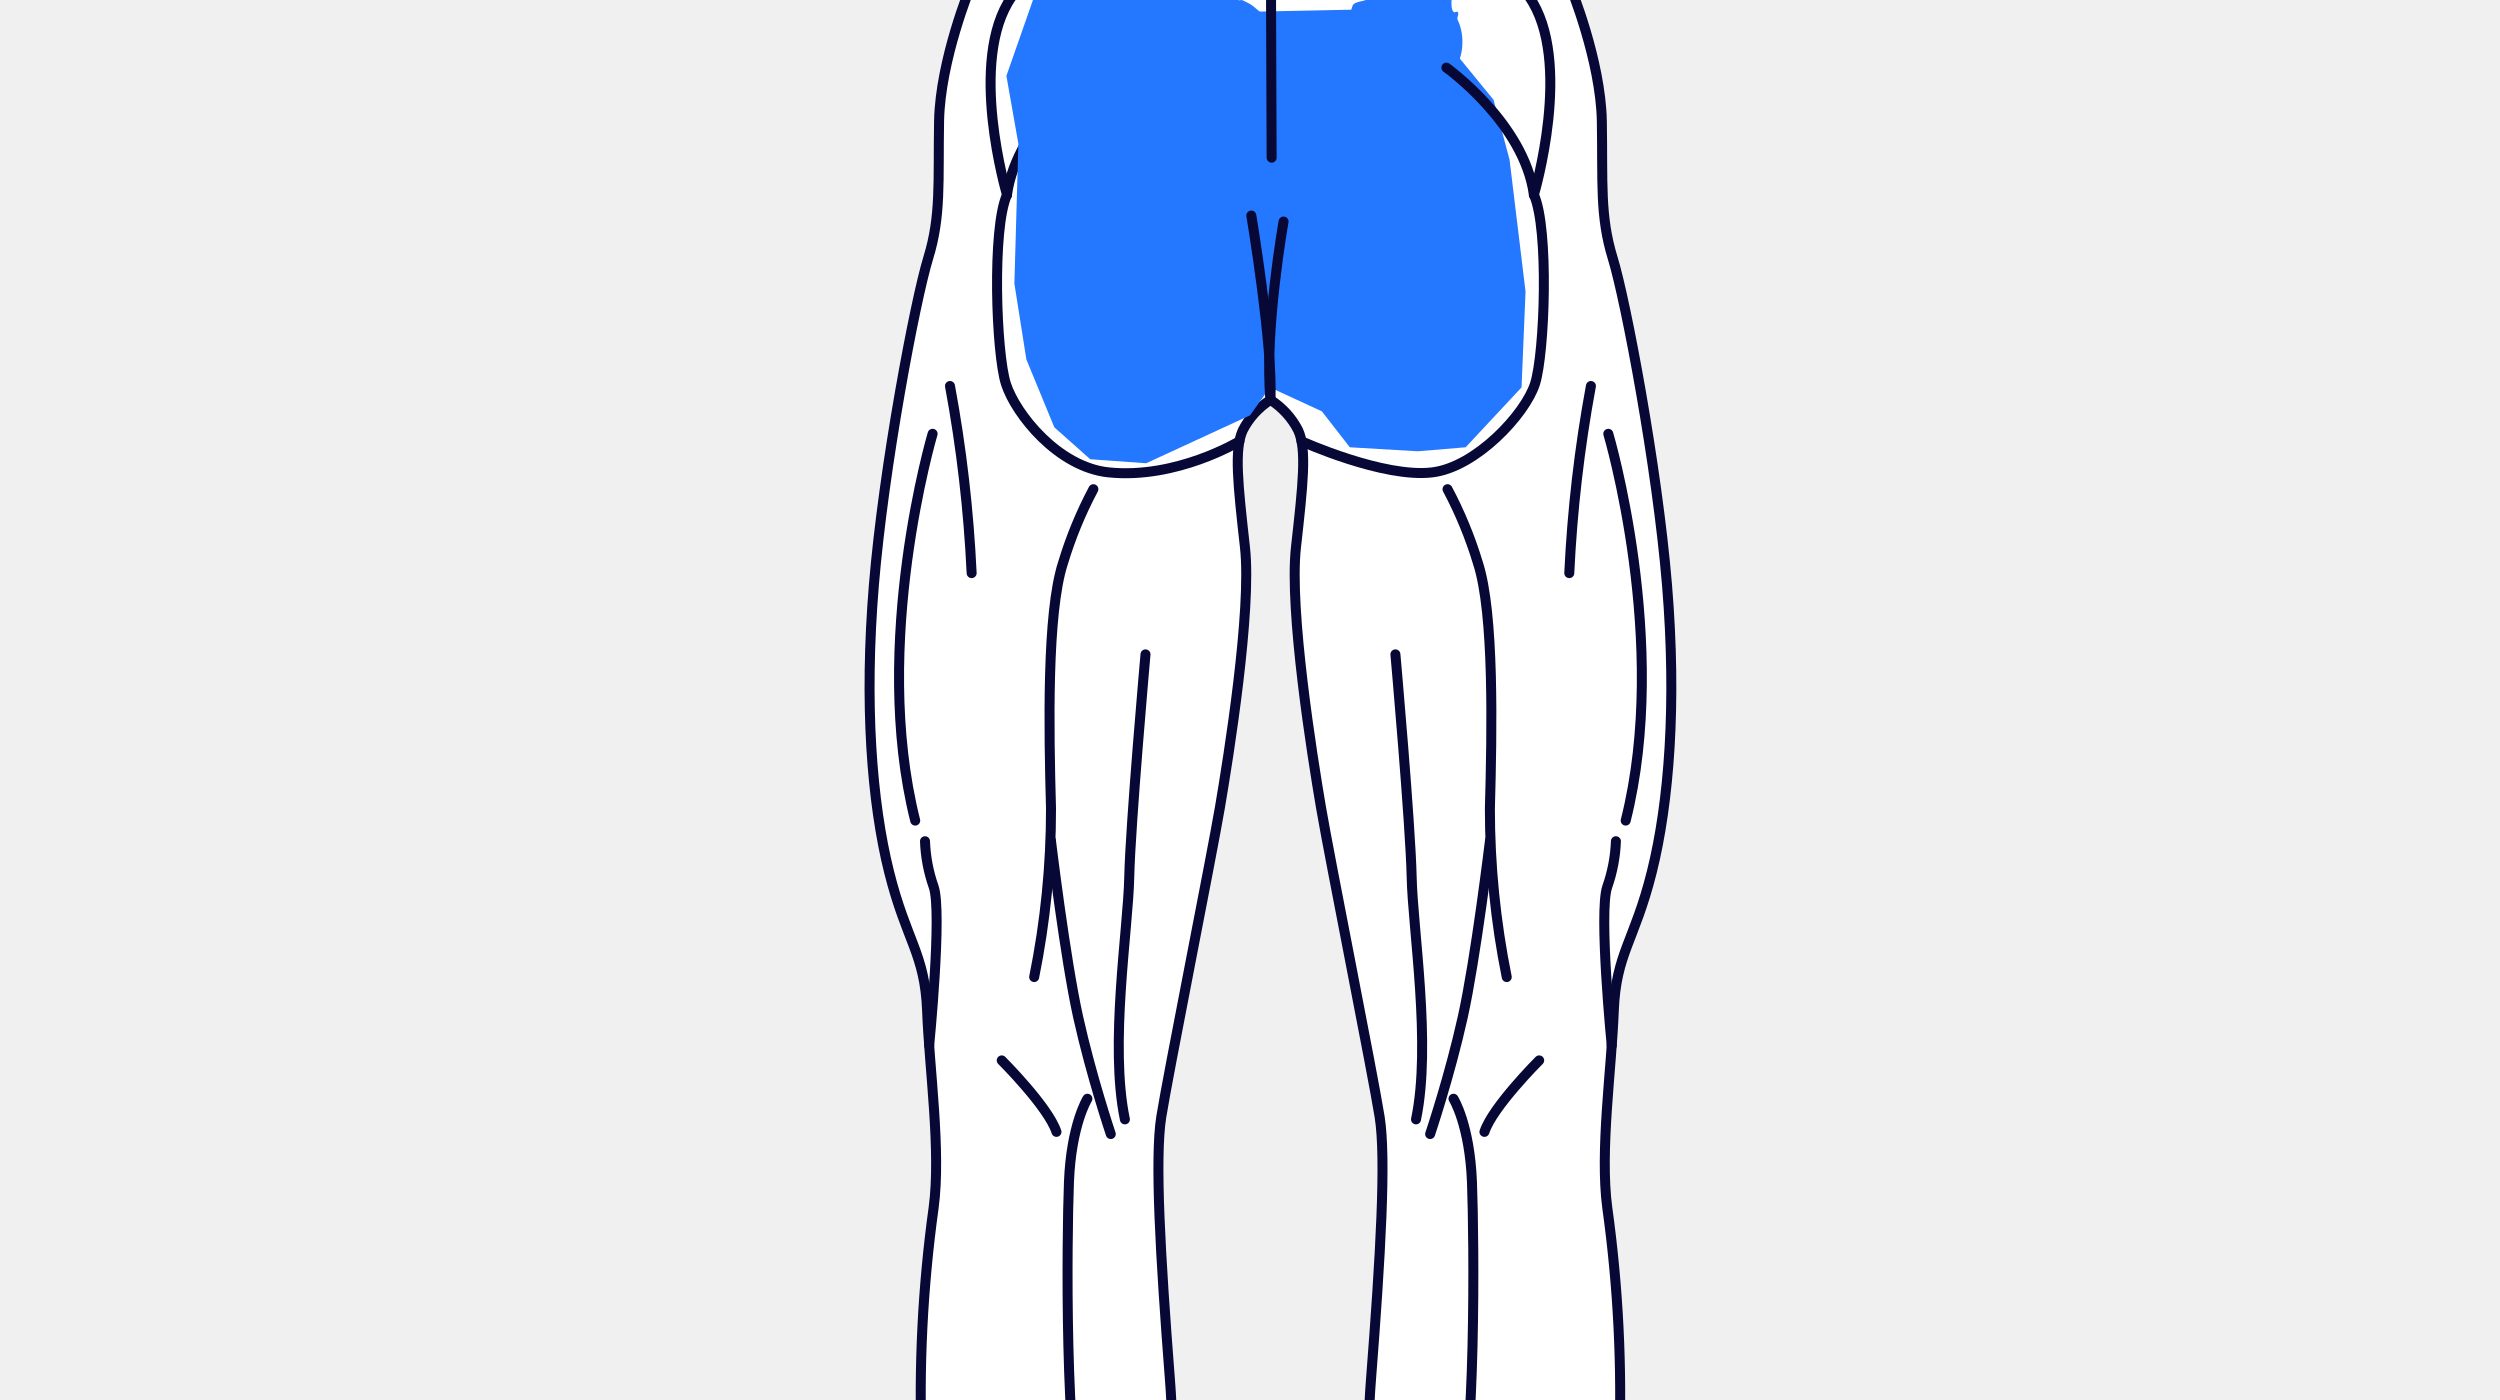
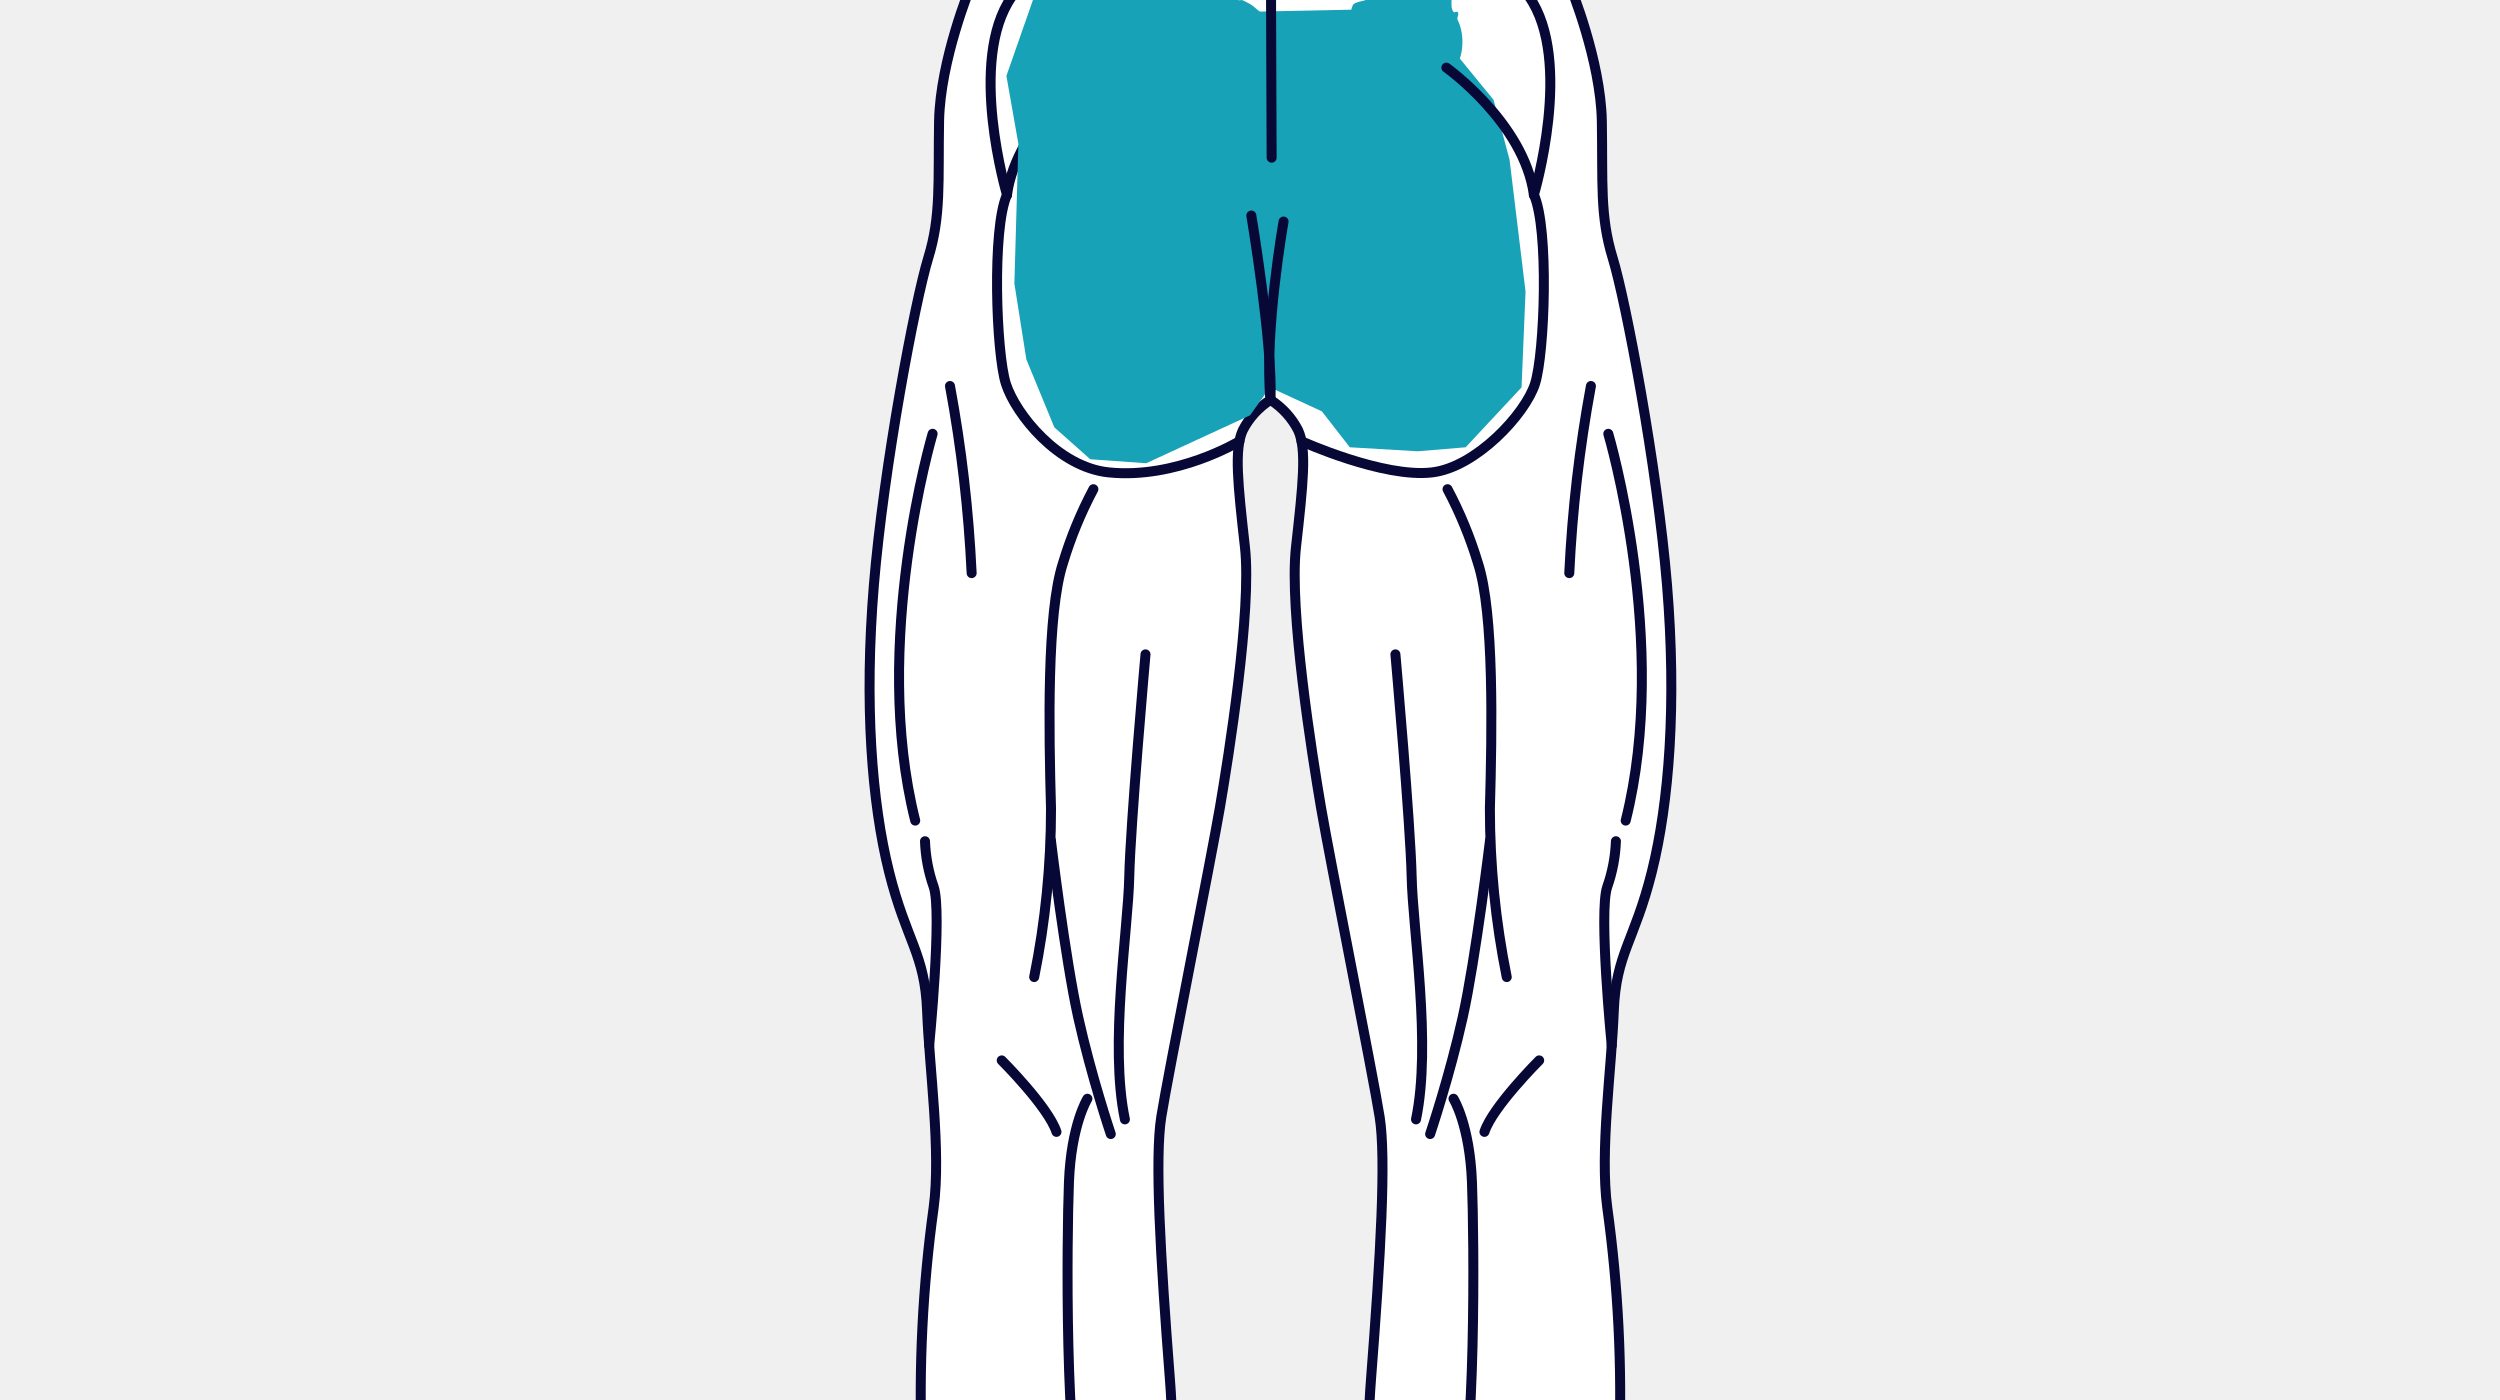
<svg xmlns="http://www.w3.org/2000/svg" id="Layer_1" data-name="Layer 1" width="200" height="112" viewBox="0 0 200 112" version="1.1">
  <defs id="defs1">
    <style id="style1">.cls-1,.cls-4{fill:#fff;}.cls-1,.cls-2,.cls-3,.cls-4{fill-rule:evenodd;}.cls-2{fill:#2478ff;}.cls-3{fill:none;}.cls-3,.cls-4{stroke:#070836;stroke-linecap:round;stroke-miterlimit:2.613;stroke-width:0.8px;}</style>
  </defs>
  <g id="g54" transform="translate(44)">
    <path class="cls-4" d="m 33.646,-11.167 c 0,0 -0.174,6.519 -0.174,7.562 0,1.043 0.174,2.521 0.174,2.521 0,0 -2.434,5.91 -2.52,10.778 -0.086,4.867 0.174,7.562 -0.869,10.952 -1.043,3.39 -3.564,16.689 -4.347,26.163 -0.782,9.474 -0.174,17.384 1.217,22.947 1.391,5.563 2.868,6.519 3.042,11.126 0.174,4.607 1.13,11.213 0.522,15.733 -0.877,6.334 -1.197,12.732 -0.956,19.122 0.435,5.997 2.955,28.075 2.955,34.42 0,6.345 0.174,6.867 -0.087,8.605 -0.16,1.239 -0.218,2.489 -0.174,3.737 0,0 -2.955,5.302 -3.824,6.345 -0.869,1.043 -2.825,2.086 -3.564,2.738 -0.607,0.704 -0.959,1.592 -1,2.521 -0.087,0.652 0.652,1.087 1.521,1.087 0.869,0 6.128,-0.348 6.91,0.043 1.64,0.541 3.392,0.646 5.085,0.304 1.608,-0.434 1.956,-1.651 3.086,-2.26 1.13,-0.609 3.607,-0.391 4.346,-2.043 0.739,-1.651 -0.13,-4.563 -0.608,-5.476 -0.468,-1.019 -0.663,-2.143 -0.565,-3.26 0,-1.478 0.739,-3.346 0.565,-5.693 -0.174,-2.347 -1.043,-3.216 -0.695,-6.171 0.348,-2.955 2.347,-14.602 2.607,-17.731 0.12,-2.16 0.529,-4.294 1.217,-6.345 0.782,-2.781 2.868,-6.084 2.086,-16.167 -0.782,-10.083 -1.216,-17.732 -0.695,-21.035 0.521,-3.303 3.998,-20.687 4.694,-24.772 0.695,-4.085 2.564,-15.776 2,-20.817 -0.565,-5.041 -0.869,-7.823 -0.174,-9.344 0.509,-0.994 1.274,-1.834 2.216,-2.434 0.942,0.6 1.708,1.44 2.216,2.434 0.695,1.521 0.391,4.302 -0.174,9.344 -0.565,5.042 1.304,16.732 1.999,20.817 0.695,4.085 4.173,21.47 4.694,24.772 0.522,3.303 0.087,10.952 -0.695,21.035 -0.782,10.083 1.304,13.386 2.086,16.167 0.688,2.051 1.097,4.185 1.217,6.345 0.261,3.129 2.26,14.776 2.607,17.731 0.347,2.955 -0.522,3.825 -0.695,6.171 -0.174,2.347 0.565,4.216 0.565,5.693 0.098,1.117 -0.097,2.241 -0.565,3.26 -0.478,0.913 -1.347,3.824 -0.608,5.476 0.739,1.651 3.216,1.434 4.346,2.043 1.13,0.609 1.478,1.825 3.086,2.26 1.693,0.342 3.445,0.237 5.085,-0.304 0.782,-0.391 6.041,-0.043 6.91,-0.043 0.869,0 1.608,-0.435 1.521,-1.087 -0.041,-0.929 -0.393,-1.817 -1,-2.521 -0.739,-0.652 -2.695,-1.695 -3.563,-2.738 -0.869,-1.043 -3.825,-6.345 -3.825,-6.345 0.044,-1.248 -0.014,-2.499 -0.174,-3.737 -0.261,-1.738 -0.087,-2.26 -0.087,-8.605 0,-6.345 2.521,-28.422 2.955,-34.42 0.241,-6.39 -0.079,-12.788 -0.956,-19.122 -0.609,-4.52 0.348,-11.126 0.521,-15.733 0.174,-4.607 1.651,-5.563 3.042,-11.126 1.391,-5.563 1.999,-13.473 1.217,-22.947 -0.782,-9.474 -3.303,-22.773 -4.346,-26.163 -1.043,-3.39 -0.782,-6.084 -0.869,-10.952 -0.087,-4.868 -2.521,-10.778 -2.521,-10.778 0,0 0.174,-1.478 0.174,-2.521 0,-1.043 -0.174,-7.562 -0.174,-7.562 -16.192,-0.178 -31.788,-0.192 -47.98,0 z" id="path27" />
    <path class="cls-3" d="m 55.15,35.302 c 0,0 -5.024,3.05 -10.463,2.488 -4.032,-0.417 -7.431,-4.65 -8.214,-7.084 -0.782,-2.434 -1.13,-12.429 0.087,-15.124" id="path30" />
    <path class="cls-3" d="m 42.993,87.899 c 0,0 -1.304,2.086 -1.478,6.693 -0.174,4.607 -0.348,21.382 1.217,26.771" id="path31" />
    <path class="cls-3" d="M 38.734,78.164 A 67.89,67.89 0 0 0 40.081,64.691 C 39.907,58.433 39.734,49.046 41.038,45.047 a 32.726,32.726 0 0 1 2.433,-5.911" id="path32" />
    <path class="cls-3" d="m 40.069,67.208 c 0,0 1.143,9.477 2.186,14.171 1.043,4.694 2.607,9.344 2.607,9.344" id="path33" />
    <path class="cls-3" d="m 47.64,52.349 c 0,0 -1.213,13.646 -1.3,17.818 -0.087,4.172 -1.596,13.418 -0.348,19.383" id="path34" />
-     <path style="fill:#2478ff" d="m 39.387,2.875 c -0.106,-0.426 0.106,-1.384 -0.319,-1.278 -0.426,0.106 0.319,1.717 0.319,1.278 0,-0.859 -0.225,-1.703 -0.319,-2.556 -0.012,-0.106 -0.075,-0.244 0,-0.319 0.075,-0.075 0.244,0.075 0.319,0 0.368,-0.368 -0.019,-0.633 0.958,-0.958 1.457,-0.486 7.972,-1.496 9.585,-0.958 0.426,0.142 0.869,0.434 1.278,0.639 0.341,0.171 0.298,-0.171 0.639,0 0.135,0.067 0.177,0.272 0.319,0.319 0.404,0.135 0.865,-0.103 1.278,0 0.626,0.156 1.072,0.696 1.597,0.958 0.095,0.048 0.213,0 0.319,0 0.213,0.106 0.435,0.197 0.639,0.319 0.457,0.274 0.802,0.72 1.278,0.958 0.095,0.048 0.213,0 0.319,0 0.319,0.106 0.678,0.133 0.958,0.319 0.089,0.059 -0.075,0.244 0,0.319 0.075,0.075 0.213,0 0.319,0 0.797,0 2.125,0.25 2.875,0 0.49,-0.163 1.878,-0.689 2.236,-0.958 C 64.178,0.816 64.116,0.462 64.307,0.319 64.576,0.117 64.952,0.125 65.265,0 c 0.592,-0.237 1.069,-0.694 1.597,-0.958 0.388,-0.194 2.684,-0.319 3.195,-0.319 0.275,0 1.752,-0.165 1.917,0 0.426,0.426 -0.106,1.81 0.319,2.236 0.075,0.075 0.244,-0.075 0.319,0 0.151,0.151 -0.095,0.448 0,0.639 0.51,1.019 0.51,2.495 0,3.514 -0.202,0.405 0,1.454 0,1.917" id="path58" />
+     <path style="fill:#17a2b8" d="m 39.387,2.875 c -0.106,-0.426 0.106,-1.384 -0.319,-1.278 -0.426,0.106 0.319,1.717 0.319,1.278 0,-0.859 -0.225,-1.703 -0.319,-2.556 -0.012,-0.106 -0.075,-0.244 0,-0.319 0.075,-0.075 0.244,0.075 0.319,0 0.368,-0.368 -0.019,-0.633 0.958,-0.958 1.457,-0.486 7.972,-1.496 9.585,-0.958 0.426,0.142 0.869,0.434 1.278,0.639 0.341,0.171 0.298,-0.171 0.639,0 0.135,0.067 0.177,0.272 0.319,0.319 0.404,0.135 0.865,-0.103 1.278,0 0.626,0.156 1.072,0.696 1.597,0.958 0.095,0.048 0.213,0 0.319,0 0.213,0.106 0.435,0.197 0.639,0.319 0.457,0.274 0.802,0.72 1.278,0.958 0.095,0.048 0.213,0 0.319,0 0.319,0.106 0.678,0.133 0.958,0.319 0.089,0.059 -0.075,0.244 0,0.319 0.075,0.075 0.213,0 0.319,0 0.797,0 2.125,0.25 2.875,0 0.49,-0.163 1.878,-0.689 2.236,-0.958 C 64.178,0.816 64.116,0.462 64.307,0.319 64.576,0.117 64.952,0.125 65.265,0 c 0.592,-0.237 1.069,-0.694 1.597,-0.958 0.388,-0.194 2.684,-0.319 3.195,-0.319 0.275,0 1.752,-0.165 1.917,0 0.426,0.426 -0.106,1.81 0.319,2.236 0.075,0.075 0.244,-0.075 0.319,0 0.151,0.151 -0.095,0.448 0,0.639 0.51,1.019 0.51,2.495 0,3.514 -0.202,0.405 0,1.454 0,1.917" id="path58" />
    <path class="cls-3" d="m 31.999,30.88 a 110.754,110.754 0 0 1 1.732,14.97" id="path35" />
    <path class="cls-3" d="m 30.608,34.704 c 0,0 -4.966,16.758 -1.391,30.943" id="path36" />
    <path class="cls-3" d="m 30.333,83.647 c 0,0 1.057,-10.699 0.361,-12.698 A 12.318,12.318 0 0 1 30,67.299" id="path37" />
    <path class="cls-3" d="m 36.138,84.832 c 0,0 3.727,3.719 4.379,5.718" id="path38" />
    <path class="cls-3" d="m 43.561,5.411 c 0,0 -6.221,4.433 -7.001,10.171" id="path39" />
-     <path style="fill:#2478ff" d="m 82.748,-0.319 -2.236,6.39 0.958,5.431 -0.319,11.182 0.958,6.07 2.236,5.431 2.875,2.556 4.473,0.319 L 100,33.227 l 1.597,-2.236 4.153,1.917 2.236,2.875 5.431,0.319 3.834,-0.319 4.473,-4.792 0.319,-7.668 -1.278,-10.543 -1.278,-4.792 -2.875,-3.514 L 114.696,0.639 99.042,0.958 89.137,1.278 Z" id="path57" transform="translate(-44)" />
+     <path style="fill:#17a2b8" d="m 82.748,-0.319 -2.236,6.39 0.958,5.431 -0.319,11.182 0.958,6.07 2.236,5.431 2.875,2.556 4.473,0.319 L 100,33.227 l 1.597,-2.236 4.153,1.917 2.236,2.875 5.431,0.319 3.834,-0.319 4.473,-4.792 0.319,-7.668 -1.278,-10.543 -1.278,-4.792 -2.875,-3.514 L 114.696,0.639 99.042,0.958 89.137,1.278 Z" id="path57" transform="translate(-44)" />
    <path class="cls-3" d="m 60.123,35.302 c 0,0 6.551,2.964 10.463,2.488 3.503,-0.426 7.432,-4.65 8.214,-7.084 0.782,-2.434 1.13,-12.429 -0.087,-15.124" id="path40" />
    <path class="cls-3" d="m 72.28,87.899 c 0,0 1.304,2.086 1.478,6.693 0.174,4.607 0.348,21.382 -1.217,26.771" id="path41" />
    <path class="cls-3" d="M 76.539,78.164 A 67.885,67.885 0 0 1 75.191,64.691 c 0.174,-6.258 0.348,-15.645 -0.956,-19.644 a 32.721,32.721 0 0 0 -2.433,-5.911" id="path42" />
    <path class="cls-3" d="m 75.204,67.208 c 0,0 -1.143,9.477 -2.186,14.171 -1.043,4.694 -2.607,9.344 -2.607,9.344" id="path43" />
    <path class="cls-3" d="m 67.633,52.349 c 0,0 1.213,13.646 1.3,17.818 0.087,4.172 1.596,13.418 0.348,19.383" id="path44" />
    <path class="cls-3" d="M 83.274,30.88 A 110.735,110.735 0 0 0 81.542,45.85" id="path45" />
    <path class="cls-3" d="m 84.664,34.704 c 0,0 4.966,16.758 1.391,30.943" id="path46" />
    <path class="cls-3" d="m 84.939,83.647 c 0,0 -1.057,-10.699 -0.361,-12.698 a 12.318,12.318 0 0 0 0.695,-3.651" id="path47" />
    <path class="cls-3" d="m 79.134,84.832 c 0,0 -3.728,3.719 -4.379,5.718" id="path48" />
    <path class="cls-3" d="m 71.711,5.411 c 0,0 6.221,4.433 7.001,10.171" id="path49" />
    <path class="cls-3" d="m 36.56,15.582 c 0,0 -3.197,-10.74 0.386,-15.853" id="path50" />
    <path class="cls-3" d="m 57.636,-11.306 c 0,0 0.094,21.121 0.094,23.921" id="path51" />
    <path class="cls-3" d="m 78.712,15.582 c 0,0 3.198,-10.74 -0.386,-15.853" id="path52" />
    <path class="cls-3" d="m 58.686,17.723 c 0,0 -1.56,8.79 -1.05,14.265" id="path53" />
    <path class="cls-3" d="m 56.106,17.243 c 0,0 1.74,10.41 1.53,14.745" id="path54" />
  </g>
</svg>
